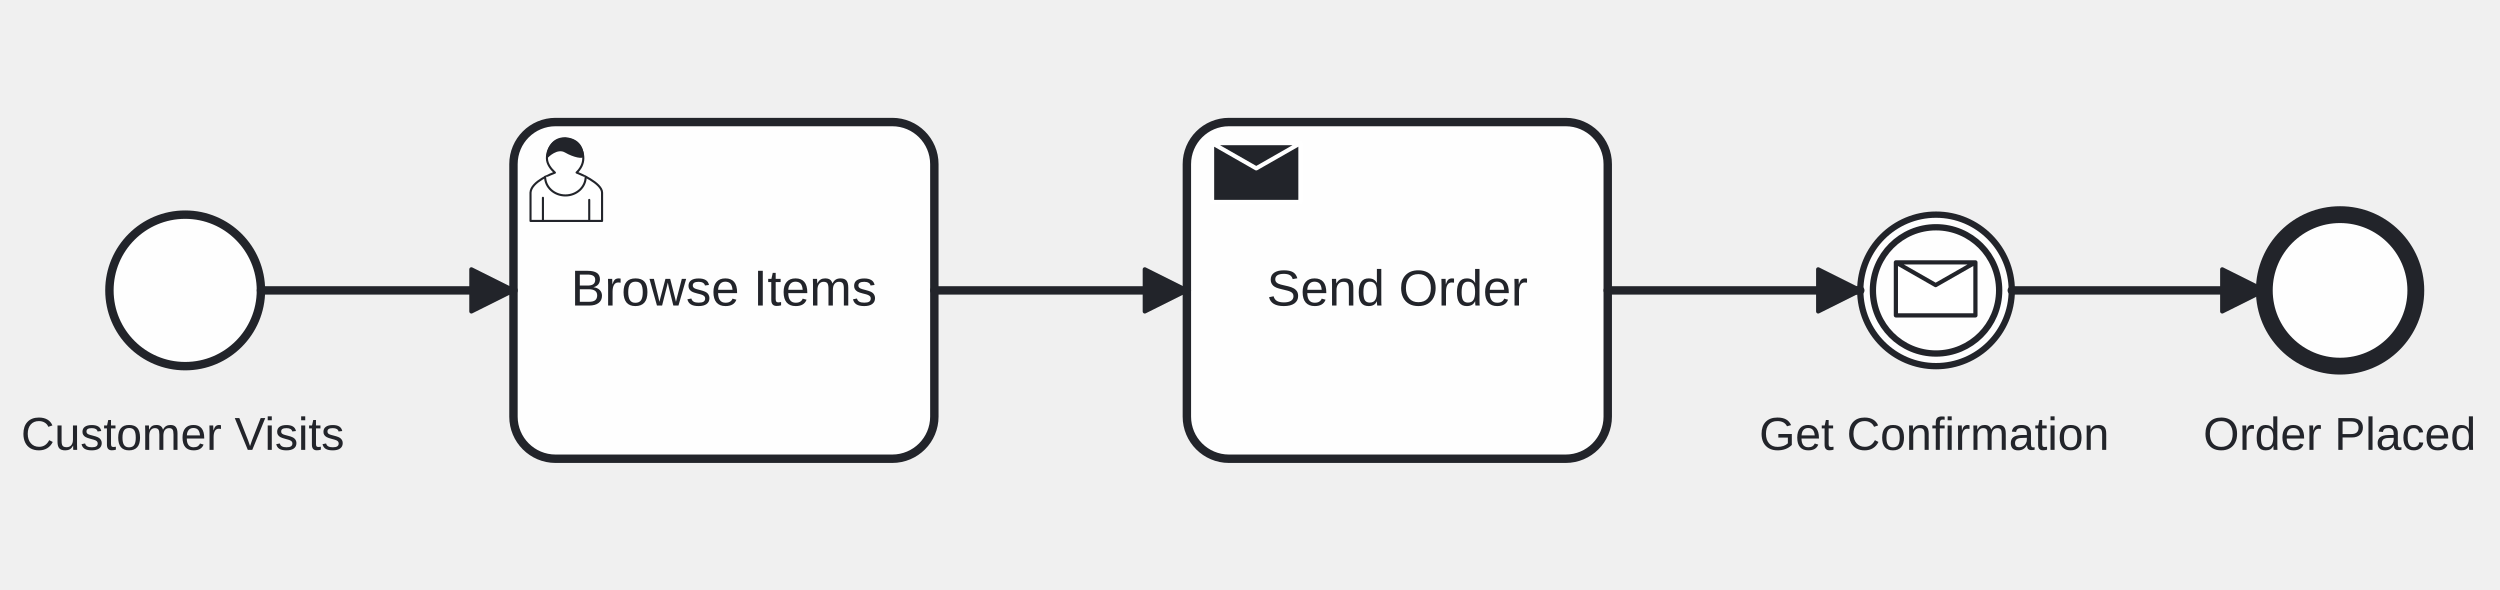
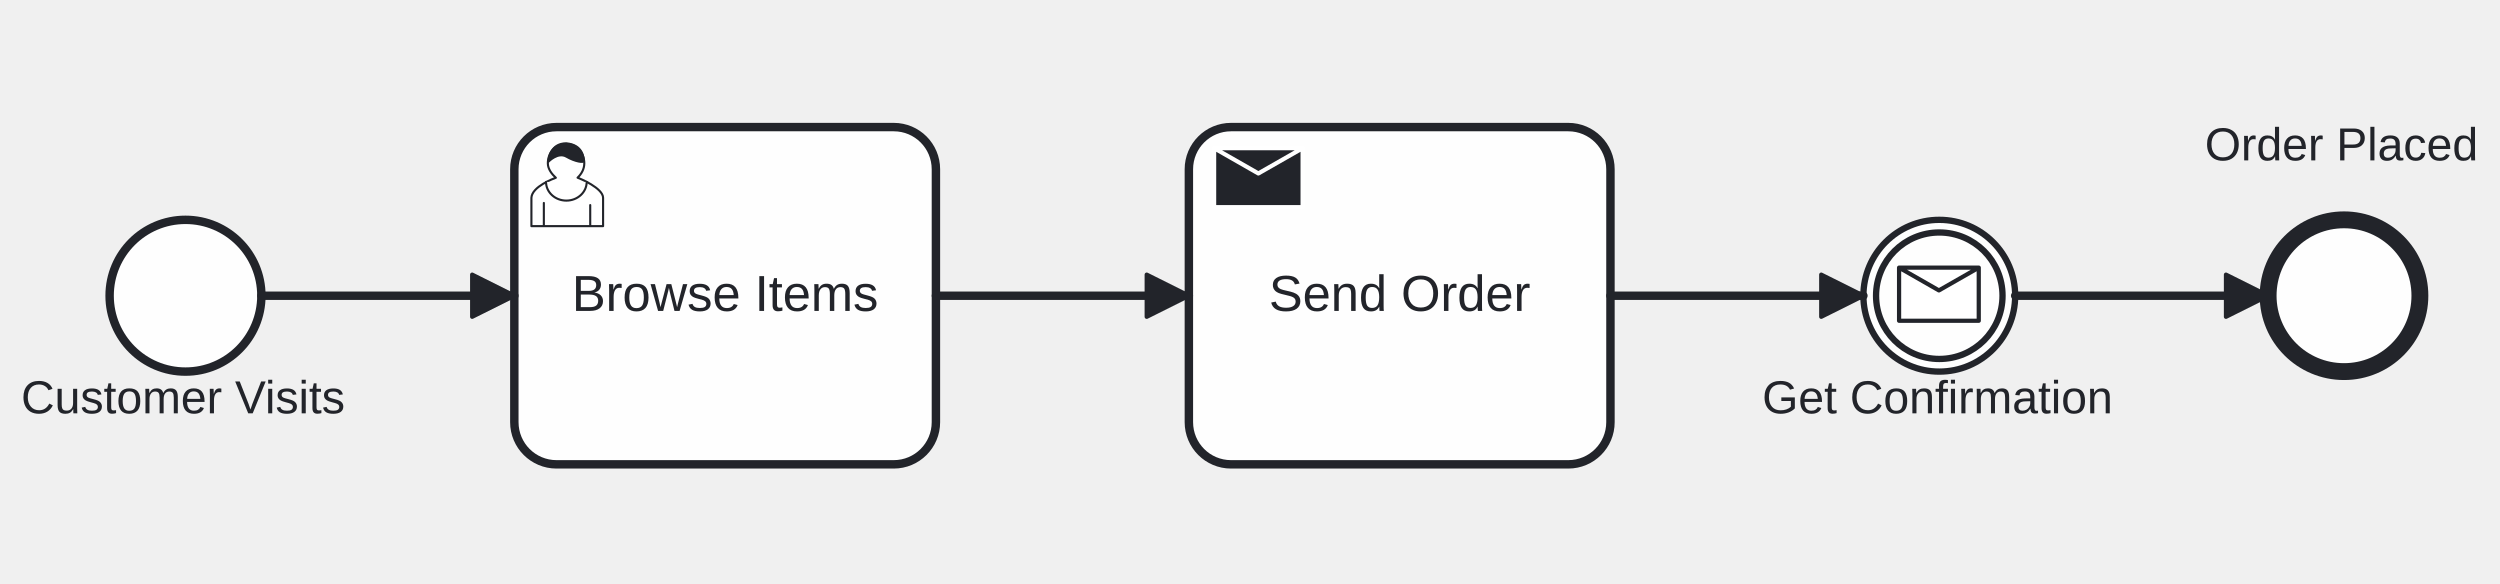
- <svg xmlns="http://www.w3.org/2000/svg" width="759.5" height="179" viewBox="166 87 594 92" version="1.1">
+ <svg xmlns="http://www.w3.org/2000/svg" width="759" height="177" viewBox="166 85 593 92" version="1.1">
  <g class="djs-group">
    <g class="djs-element djs-shape" data-element-id="CustStart" transform="translate(192, 114)" style="display: block;">
      <g class="djs-visual">
        <circle cx="18" cy="18" r="18" style="stroke-linecap: round; stroke-linejoin: round; stroke: hsl(225, 10%, 15%); stroke-width: 2px; fill: white; fill-opacity: 0.95;" />
      </g>
      <rect style="fill: none; stroke-opacity: 0; stroke: white; stroke-width: 15px;" class="djs-hit djs-hit-all" x="0" y="0" width="36" height="36" />
      <circle cx="18" cy="18" r="23" style="fill: none;" class="djs-outline" />
+     </g>
+   </g>
+   <g class="djs-group">
+     <g class="djs-element djs-shape" data-element-id="CustStart_label" transform="translate(171, 150)" style="display: block;">
+       <g class="djs-visual">
+         <text style="font-family: Arial, sans-serif; font-size: 11px; font-weight: normal; fill: hsl(225, 10%, 15%);" lineHeight="1.2" class="djs-label">
+           <tspan x="0" y="9.9">Customer Visits</tspan>
+         </text>
+       </g>
+       <rect style="fill: none; stroke-opacity: 0; stroke: white; stroke-width: 15px;" class="djs-hit djs-hit-all" x="0" y="0" width="78" height="14" />
+       <rect x="-5" y="-5" rx="4" width="88" height="24" style="fill: none;" class="djs-outline" />
    </g>
  </g>
  <g class="djs-group">
    <g class="djs-element djs-shape" data-element-id="BrowseItems" transform="translate(288, 92)" style="display: block;">
      <g class="djs-visual">
        <rect x="0" y="0" width="100" height="80" rx="10" ry="10" style="stroke-linecap: round; stroke-linejoin: round; stroke: hsl(225, 10%, 15%); stroke-width: 2px; fill: white; fill-opacity: 0.95;" />
        <text style="font-family: Arial, sans-serif; font-size: 12px; font-weight: normal; fill: hsl(225, 10%, 15%);" lineHeight="1.2" class="djs-label">
          <tspan x="13.658" y="43.6">Browse Items</tspan>
        </text>
        <path style="fill: white; stroke-linecap: round; stroke-linejoin: round; stroke: hsl(225, 10%, 15%); stroke-width: 0.5px;" d="m 15,12 c 0.909,-0.845 1.594,-2.049 1.594,-3.385 0,-2.554 -1.805,-4.622 -4.357,-4.622 -2.552,0 -4.288,2.068 -4.288,4.622 0,1.348 0.974,2.562 1.896,3.405 -0.529,0.187 -5.669,2.097 -5.794,4.756 v 6.718 h 17 v -6.718 c 0,-2.298 -5.528,-4.595 -6.051,-4.776 zm -8,6 l 0,5.5 m 11,0 l 0,-5" />
        <path style="fill: white; stroke-linecap: round; stroke-linejoin: round; stroke: hsl(225, 10%, 15%); stroke-width: 0.5px;" d="m 15,12 m 2.162,1.009 c 0,2.447 -2.158,4.431 -4.821,4.431 -2.665,0 -4.822,-1.981 -4.822,-4.431 " />
        <path style="fill: hsl(225, 10%, 15%); stroke-linecap: round; stroke-linejoin: round; stroke: hsl(225, 10%, 15%); stroke-width: 0.5px;" d="m 15,12 m -6.9,-3.80 c 0,0 2.251,-2.358 4.274,-1.177 2.024,1.181 4.221,1.537 4.124,0.965 -0.098,-0.57 -0.117,-3.791 -4.191,-4.136 -3.575,0.001 -4.208,3.367 -4.207,4.348 z" />
      </g>
      <rect style="fill: none; stroke-opacity: 0; stroke: white; stroke-width: 15px;" class="djs-hit djs-hit-all" x="0" y="0" width="100" height="80" />
      <rect x="-5" y="-5" rx="14" width="110" height="90" style="fill: none;" class="djs-outline" />
    </g>
  </g>
  <g class="djs-group">
    <g class="djs-element djs-shape" data-element-id="SendOrder" transform="translate(448, 92)" style="display: block;">
      <g class="djs-visual">
        <rect x="0" y="0" width="100" height="80" rx="10" ry="10" style="stroke-linecap: round; stroke-linejoin: round; stroke: hsl(225, 10%, 15%); stroke-width: 2px; fill: white; fill-opacity: 0.95;" />
        <text style="font-family: Arial, sans-serif; font-size: 12px; font-weight: normal; fill: hsl(225, 10%, 15%);" lineHeight="1.2" class="djs-label">
          <tspan x="18.986" y="43.6">Send Order</tspan>
        </text>
        <path style="fill: hsl(225, 10%, 15%); stroke-linecap: round; stroke-linejoin: round; stroke: white; stroke-width: 1px;" d="m 5.985,4.998 l 0,14 l 21,0 l 0,-14 z l 10.5,6 l 10.5,-6" />
      </g>
      <rect style="fill: none; stroke-opacity: 0; stroke: white; stroke-width: 15px;" class="djs-hit djs-hit-all" x="0" y="0" width="100" height="80" />
      <rect x="-5" y="-5" rx="14" width="110" height="90" style="fill: none;" class="djs-outline" />
    </g>
  </g>
  <g class="djs-group">
    <g class="djs-element djs-shape" data-element-id="ReceiveConfirm" transform="translate(608, 114)" style="display: block;">
      <g class="djs-visual">
        <circle cx="18" cy="18" r="18" style="stroke-linecap: round; stroke-linejoin: round; stroke: hsl(225, 10%, 15%); stroke-width: 1.5px; fill: white; fill-opacity: 0.95;" />
        <circle cx="18" cy="18" r="15" style="stroke-linecap: round; stroke-linejoin: round; stroke: hsl(225, 10%, 15%); stroke-width: 1.5px; fill: none;" />
        <path style="fill: white; stroke-linecap: round; stroke-linejoin: round; stroke: hsl(225, 10%, 15%); stroke-width: 1px;" d="m 8.46,11.34 l 0,12.6 l 18.9,0 l 0,-12.6 z l 9.45,5.4 l 9.45,-5.4" />
      </g>
      <rect style="fill: none; stroke-opacity: 0; stroke: white; stroke-width: 15px;" class="djs-hit djs-hit-all" x="0" y="0" width="36" height="36" />
      <circle cx="18" cy="18" r="23" style="fill: none;" class="djs-outline" />
    </g>
  </g>
  <g class="djs-group">
+     <g class="djs-element djs-shape" data-element-id="ReceiveConfirm_label" transform="translate(584, 150)" style="display: block;">
+       <g class="djs-visual">
+         <text style="font-family: Arial, sans-serif; font-size: 11px; font-weight: normal; fill: hsl(225, 10%, 15%);" lineHeight="1.2" class="djs-label">
+           <tspan x="0" y="9.9">Get Confirmation</tspan>
+         </text>
+       </g>
+       <rect style="fill: none; stroke-opacity: 0; stroke: white; stroke-width: 15px;" class="djs-hit djs-hit-all" x="0" y="0" width="84" height="14" />
+       <rect x="-5" y="-5" rx="4" width="94" height="24" style="fill: none;" class="djs-outline" />
+     </g>
+   </g>
+   <g class="djs-group">
    <g class="djs-element djs-shape" data-element-id="CustEnd" transform="translate(704, 114)" style="display: block;">
      <g class="djs-visual">
        <circle cx="18" cy="18" r="18" style="stroke-linecap: round; stroke-linejoin: round; stroke: hsl(225, 10%, 15%); stroke-width: 4px; fill: white; fill-opacity: 0.95;" />
      </g>
      <rect style="fill: none; stroke-opacity: 0; stroke: white; stroke-width: 15px;" class="djs-hit djs-hit-all" x="0" y="0" width="36" height="36" />
      <circle cx="18" cy="18" r="24" style="fill: none;" class="djs-outline" />
+     </g>
+   </g>
+   <g class="djs-group">
+     <g class="djs-element djs-shape" data-element-id="CustEnd_label" transform="translate(689, 90)" style="display: block;">
+       <g class="djs-visual">
+         <text style="font-family: Arial, sans-serif; font-size: 11px; font-weight: normal; fill: hsl(225, 10%, 15%);" lineHeight="1.2" class="djs-label">
+           <tspan x="0" y="9.9">Order Placed</tspan>
+         </text>
+       </g>
+       <rect style="fill: none; stroke-opacity: 0; stroke: white; stroke-width: 15px;" class="djs-hit djs-hit-all" x="0" y="0" width="65" height="14" />
+       <rect x="-5" y="-5" rx="4" width="75" height="24" style="fill: none;" class="djs-outline" />
    </g>
  </g>
  <g class="djs-group">
    <g class="djs-element djs-connection" data-element-id="CF1" style="display: block;">
      <g class="djs-visual">
        <defs>
          <marker id="marker-seq-0" viewBox="0 0 20 20" refX="11" refY="10" markerWidth="10" markerHeight="10" orient="auto">
            <path d="M 1 5 L 11 10 L 1 15 Z" style="stroke-linecap: round; stroke-linejoin: round; stroke: hsl(225, 10%, 15%); stroke-width: 1px; fill: hsl(225, 10%, 15%);" />
          </marker>
        </defs>
        <path style="fill: none; stroke-linecap: round; stroke-linejoin: round; stroke: hsl(225, 10%, 15%); stroke-width: 2px; marker-end: url(#marker-seq-0);" data-corner-radius="5" d="M228,132L288,132" />
      </g>
      <path d="M228,132L288,132" style="fill: none; stroke-opacity: 0; stroke: white; stroke-width: 15px;" class="djs-hit djs-hit-stroke" />
      <rect x="223" y="127" rx="4" width="70" height="10" style="fill: none;" class="djs-outline" />
    </g>
  </g>
  <g class="djs-group">
    <g class="djs-element djs-connection" data-element-id="CF2" style="display: block;">
      <g class="djs-visual">
        <defs>
          <marker id="marker-seq-1" viewBox="0 0 20 20" refX="11" refY="10" markerWidth="10" markerHeight="10" orient="auto">
            <path d="M 1 5 L 11 10 L 1 15 Z" style="stroke-linecap: round; stroke-linejoin: round; stroke: hsl(225, 10%, 15%); stroke-width: 1px; fill: hsl(225, 10%, 15%);" />
          </marker>
        </defs>
        <path style="fill: none; stroke-linecap: round; stroke-linejoin: round; stroke: hsl(225, 10%, 15%); stroke-width: 2px; marker-end: url(#marker-seq-1);" data-corner-radius="5" d="M388,132L448,132" />
      </g>
      <path d="M388,132L448,132" style="fill: none; stroke-opacity: 0; stroke: white; stroke-width: 15px;" class="djs-hit djs-hit-stroke" />
      <rect x="383" y="127" rx="4" width="70" height="10" style="fill: none;" class="djs-outline" />
    </g>
  </g>
  <g class="djs-group">
    <g class="djs-element djs-connection" data-element-id="CF3" style="display: block;">
      <g class="djs-visual">
        <defs>
          <marker id="marker-seq-2" viewBox="0 0 20 20" refX="11" refY="10" markerWidth="10" markerHeight="10" orient="auto">
            <path d="M 1 5 L 11 10 L 1 15 Z" style="stroke-linecap: round; stroke-linejoin: round; stroke: hsl(225, 10%, 15%); stroke-width: 1px; fill: hsl(225, 10%, 15%);" />
          </marker>
        </defs>
        <path style="fill: none; stroke-linecap: round; stroke-linejoin: round; stroke: hsl(225, 10%, 15%); stroke-width: 2px; marker-end: url(#marker-seq-2);" data-corner-radius="5" d="M548,132L608,132" />
      </g>
      <path d="M548,132L608,132" style="fill: none; stroke-opacity: 0; stroke: white; stroke-width: 15px;" class="djs-hit djs-hit-stroke" />
      <rect x="543" y="127" rx="4" width="70" height="10" style="fill: none;" class="djs-outline" />
    </g>
  </g>
  <g class="djs-group">
    <g class="djs-element djs-connection" data-element-id="CF4" style="display: block;">
      <g class="djs-visual">
        <defs>
          <marker id="marker-seq-3" viewBox="0 0 20 20" refX="11" refY="10" markerWidth="10" markerHeight="10" orient="auto">
            <path d="M 1 5 L 11 10 L 1 15 Z" style="stroke-linecap: round; stroke-linejoin: round; stroke: hsl(225, 10%, 15%); stroke-width: 1px; fill: hsl(225, 10%, 15%);" />
          </marker>
        </defs>
        <path style="fill: none; stroke-linecap: round; stroke-linejoin: round; stroke: hsl(225, 10%, 15%); stroke-width: 2px; marker-end: url(#marker-seq-3);" data-corner-radius="5" d="M644,132L704,132" />
      </g>
      <path d="M644,132L704,132" style="fill: none; stroke-opacity: 0; stroke: white; stroke-width: 15px;" class="djs-hit djs-hit-stroke" />
      <rect x="639" y="127" rx="4" width="70" height="10" style="fill: none;" class="djs-outline" />
    </g>
  </g>
-   <g class="djs-group">
-     <g class="djs-element djs-shape" data-element-id="CustStart_label" style="display: block;" transform="translate(171, 160)">
-       <g class="djs-visual">
-         <text style="font-family: Arial, sans-serif; font-size: 11px; font-weight: normal; fill: hsl(225, 10%, 15%);" lineHeight="1.2" class="djs-label">
-           <tspan x="0" y="9.9">Customer Visits</tspan>
-         </text>
-       </g>
-       <rect style="fill: none; stroke-opacity: 0; stroke: white; stroke-width: 15px;" class="djs-hit djs-hit-all" x="0" y="0" width="78" height="14" />
-       <rect x="-5" y="-5" rx="4" width="88" height="24" style="fill: none;" class="djs-outline" />
-     </g>
-   </g>
-   <g class="djs-group">
-     <g class="djs-element djs-shape" data-element-id="ReceiveConfirm_label" style="display: block;" transform="translate(584, 160)">
-       <g class="djs-visual">
-         <text style="font-family: Arial, sans-serif; font-size: 11px; font-weight: normal; fill: hsl(225, 10%, 15%);" lineHeight="1.2" class="djs-label">
-           <tspan x="0" y="9.9">Get Confirmation</tspan>
-         </text>
-       </g>
-       <rect style="fill: none; stroke-opacity: 0; stroke: white; stroke-width: 15px;" class="djs-hit djs-hit-all" x="0" y="0" width="84" height="14" />
-       <rect x="-5" y="-5" rx="4" width="94" height="24" style="fill: none;" class="djs-outline" />
-     </g>
-   </g>
-   <g class="djs-group">
-     <g class="djs-element djs-shape" data-element-id="CustEnd_label" style="display: block;" transform="translate(689.5, 160)">
-       <g class="djs-visual">
-         <text style="font-family: Arial, sans-serif; font-size: 11px; font-weight: normal; fill: hsl(225, 10%, 15%);" lineHeight="1.2" class="djs-label">
-           <tspan x="0" y="9.9">Order Placed</tspan>
-         </text>
-       </g>
-       <rect style="fill: none; stroke-opacity: 0; stroke: white; stroke-width: 15px;" class="djs-hit djs-hit-all" x="0" y="0" width="65" height="14" />
-       <rect x="-5" y="-5" rx="4" width="75" height="24" style="fill: none;" class="djs-outline" />
-     </g>
-   </g>
</svg>
